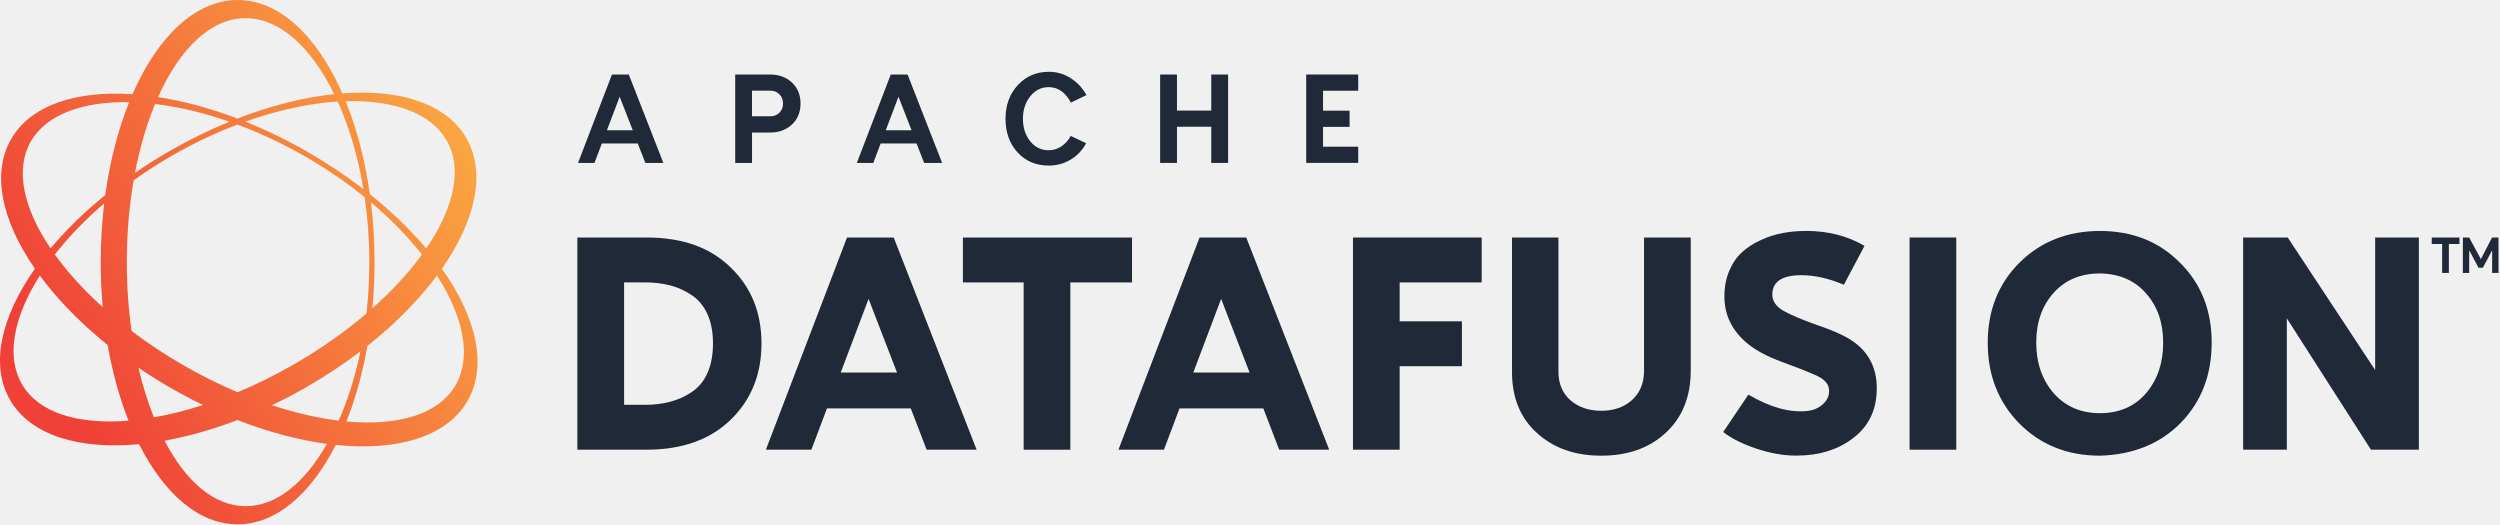
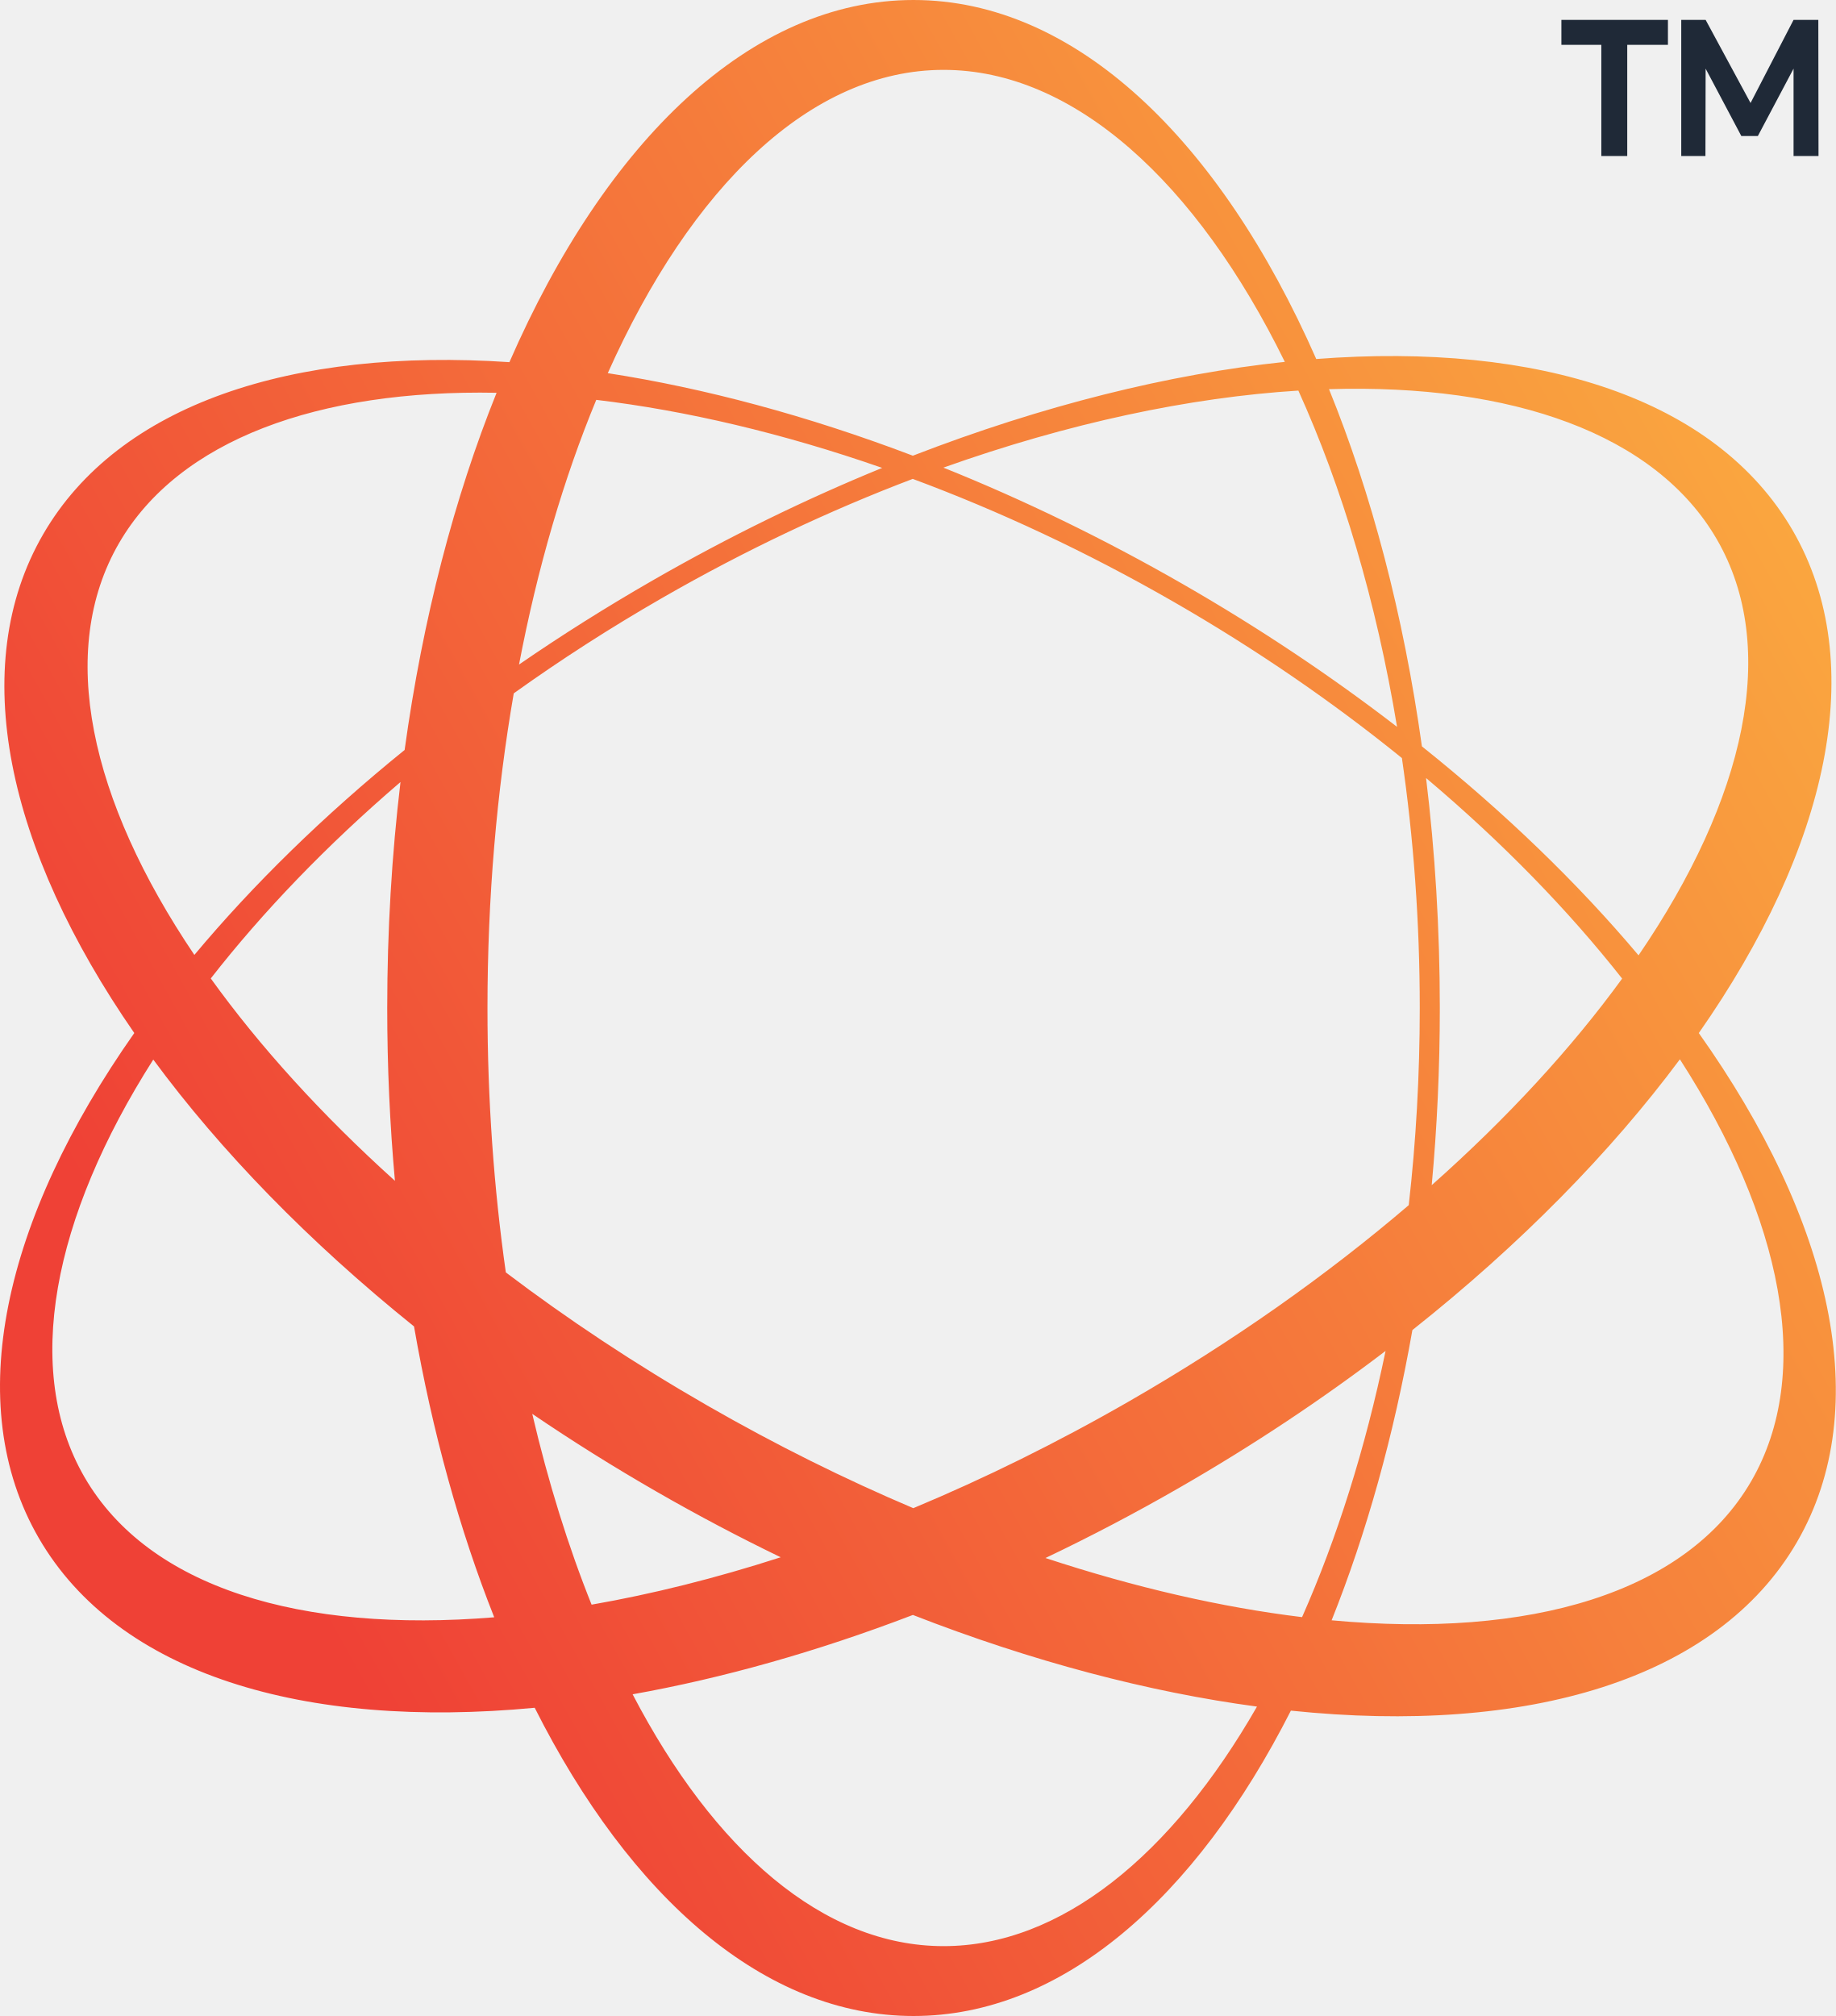
- <svg xmlns="http://www.w3.org/2000/svg" width="801" height="168" viewBox="0 0 801 168" fill="none">
-   <g clip-path="url(#clip0_1_181)">
-     <path fill-rule="evenodd" clip-rule="evenodd" d="M76.13 168C88.46 168 99.61 158.25 107.58 142.55C127.23 144.6 143.09 139.99 149.76 128.51C156.29 117.25 152.65 101.68 141.58 86.09C152.36 70.67 155.85 55.32 149.39 44.19C143.01 33.19 128.19 28.5 109.69 29.92C101.65 11.62 89.6 0 76.13 0C62.66 0 50.5 11.73 42.45 30.18C24.35 28.97 9.88 33.68 3.6 44.51C-2.81 55.56 0.59 70.78 11.19 86.09C0.3 101.57 -3.24 117.01 3.24 128.18C9.81 139.5 25.31 144.13 44.56 142.31C52.54 158.15 63.73 168 76.13 168ZM52.72 141.19C59.51 154.21 68.62 162.18 78.64 162.18C88.66 162.18 97.64 154.63 104.76 142.22C95.75 141.01 86.03 138.46 76.08 134.58C68.05 137.65 60.18 139.86 52.72 141.19ZM65.07 129.77C59.64 131.52 54.35 132.84 49.31 133.72C47.37 128.87 45.7 123.54 44.36 117.82C47.68 120.07 51.15 122.25 54.75 124.32C58.18 126.29 61.62 128.11 65.06 129.77H65.07ZM76.12 125.68C82.06 123.2 88.09 120.24 94.08 116.79C102.76 111.8 110.61 106.25 117.41 100.43C118.01 95.13 118.33 89.64 118.33 84C118.33 76.79 117.81 69.8 116.84 63.17C111.11 58.53 104.73 54.12 97.78 50.13C90.55 45.98 83.24 42.57 76.07 39.91C69.18 42.52 62.16 45.82 55.22 49.81C50.86 52.32 46.71 54.99 42.82 57.78C41.4 65.98 40.63 74.8 40.63 84C40.63 91.65 41.16 99.05 42.16 106.04C47.3 109.94 52.92 113.66 58.93 117.12C64.66 120.41 70.43 123.27 76.12 125.68ZM87.13 129.83C90.84 128.07 94.55 126.12 98.25 124C104.42 120.45 110.18 116.61 115.48 112.58C113.79 120.73 111.42 128.22 108.52 134.76C101.82 133.95 94.61 132.3 87.13 129.83ZM117.71 110.84C116.16 119.65 113.87 127.8 110.98 135.03C127.49 136.56 140.52 132.79 145.95 123.44C151.17 114.43 148.57 101.58 140 88.28C134.26 96.01 126.71 103.7 117.71 110.84ZM136.56 79.61C145.46 66.59 148.33 53.99 143.08 44.93C137.99 36.16 126.02 31.96 110.76 32.43C114.3 41.14 116.97 51.23 118.5 62.2C125.46 67.76 131.53 73.64 136.55 79.61H136.56ZM108.21 32.55C111.86 40.6 114.7 50.11 116.43 60.57C110.98 56.37 105.01 52.37 98.61 48.69C91.96 44.87 85.24 41.62 78.62 38.96C89.06 35.24 99.15 33.11 108.2 32.54L108.21 32.55ZM107.08 30.16C97.44 31.18 86.89 33.79 76.08 37.98C67.3 34.65 58.71 32.35 50.65 31.1C57.6 15.56 67.57 5.83 78.64 5.83C89.71 5.83 99.72 15.18 107.08 30.16ZM73.52 38.99C65.23 36.1 57.17 34.21 49.69 33.32C46.99 39.84 44.8 47.28 43.25 55.38C46.79 52.94 50.5 50.6 54.38 48.37C60.75 44.71 67.17 41.58 73.52 38.99ZM33.72 62.5C35.23 51.54 37.87 41.46 41.38 32.74C26.53 32.46 14.91 36.66 9.92 45.26C4.71 54.24 7.49 66.68 16.2 79.58C21.09 73.73 26.98 67.96 33.72 62.5ZM12.77 88.3C18.37 95.9 25.72 103.48 34.5 110.54C36.03 119.36 38.31 127.53 41.18 134.78C25.06 136.11 12.38 132.31 7.04 123.12C1.86 114.19 4.37 101.48 12.76 88.31L12.77 88.3ZM17.57 81.54C21.91 75.99 27.22 70.45 33.38 65.17C32.66 71.22 32.27 77.53 32.27 84C32.27 88.91 32.49 93.72 32.91 98.4C26.8 92.89 21.62 87.18 17.56 81.53L17.57 81.54ZM135.19 81.55C131 87.32 125.65 93.15 119.32 98.76C119.76 93.97 120 89.03 120 84C120 77.41 119.6 70.99 118.85 64.84C125.22 70.21 130.72 75.87 135.19 81.55Z" fill="url(#paint0_linear_1_181)" />
-     <path d="M204.34 45.97H192.83L190.47 52.2H185.2L196.07 23.88H201.47L212.54 52.2H206.78L204.34 45.97ZM202.74 41.74L198.54 30.99L194.46 41.74H202.73H202.74Z" fill="#1F2937" />
-     <path d="M235.55 23.88H246.82C249.59 23.88 251.9 24.73 253.73 26.44C255.57 28.14 256.49 30.38 256.49 33.15C256.49 35.92 255.57 38.2 253.73 39.9C251.89 41.6 249.59 42.46 246.82 42.46H240.95V52.21H235.56V23.89L235.55 23.88ZM240.94 37.26H246.85C248 37.26 248.96 36.87 249.73 36.1C250.5 35.3 250.89 34.32 250.89 33.14C250.89 31.96 250.5 31 249.73 30.22C248.98 29.45 248.02 29.06 246.85 29.06H240.94V37.25V37.26Z" fill="#1F2937" />
-     <path d="M293.67 45.97H282.16L279.8 52.2H274.53L285.4 23.88H290.79L301.86 52.2H296.1L293.66 45.97H293.67ZM292.07 41.74L287.87 30.99L283.79 41.74H292.06H292.07Z" fill="#1F2937" />
-     <path d="M335.99 23C338.57 23 340.92 23.68 343.02 25.04C345.15 26.37 346.84 28.18 348.1 30.47L343.1 32.87C341.37 29.57 339 27.92 335.99 27.92C333.62 27.92 331.65 28.91 330.07 30.88C328.53 32.82 327.75 35.22 327.75 38.07C327.75 40.92 328.52 43.32 330.07 45.26C331.62 47.18 333.59 48.14 335.99 48.14C337.45 48.14 338.81 47.73 340.07 46.9C341.32 46.05 342.32 44.93 343.07 43.54L347.99 45.9C346.79 48.14 345.13 49.89 342.99 51.17C340.86 52.42 338.53 53.05 336 53.05C331.95 53.05 328.63 51.65 326.05 48.86C323.47 46.04 322.17 42.44 322.17 38.07C322.17 33.7 323.48 30.13 326.09 27.28C328.73 24.43 332.03 23.01 336 23.01L335.99 23Z" fill="#1F2937" />
-     <path d="M393.49 52.2H388.09V40.61H377.1V52.2H371.71V23.88H377.1V35.43H388.09V23.88H393.49V52.2Z" fill="#1F2937" />
-     <path d="M435.17 29.07H423.9V35.46H432.41V40.65H423.9V47H435.17V52.19H418.51V23.87H435.17V29.06V29.07Z" fill="#1F2937" />
-     <path d="M185 76.1H207.25C218.63 76.1 227.58 79.3 234.1 85.69C240.69 92.02 243.98 100.14 243.98 110.04C243.98 119.94 240.69 128.1 234.1 134.49C227.51 140.88 218.53 144.08 207.15 144.08H184.99V76.1H185ZM199.96 90.49V129.7H206.67C209.55 129.7 212.2 129.38 214.63 128.74C217.12 128.1 219.43 127.08 221.54 125.67C223.71 124.26 225.41 122.25 226.62 119.63C227.83 116.95 228.44 113.75 228.44 110.04C228.44 106.33 227.83 103.17 226.62 100.55C225.4 97.93 223.71 95.92 221.54 94.51C219.43 93.1 217.16 92.08 214.73 91.44C212.3 90.8 209.61 90.48 206.67 90.48H199.96V90.49Z" fill="#1F2937" />
-     <path d="M291.82 130.85H264.96L259.97 144.08H245.39L271.38 76.1H286.34L312.91 144.08H296.89L291.81 130.85H291.82ZM287.4 119.35L278.29 95.76L269.37 119.35H287.4Z" fill="#1F2937" />
-     <path d="M362.7 90.49H342.94V144.09H327.98V90.49H308.51V76.11H362.7V90.49Z" fill="#1F2937" />
-     <path d="M404.77 130.85H377.92L372.93 144.08H358.35L384.34 76.1H399.3L425.87 144.08H409.85L404.77 130.85ZM400.36 119.35L391.25 95.76L382.33 119.35H400.36Z" fill="#1F2937" />
-     <path d="M474.73 90.49H448.45V102.95H468.4V117.33H448.45V144.08H433.49V76.1H474.73V90.48V90.49Z" fill="#1F2937" />
-     <path d="M541.71 76.1V118.96C541.65 127.27 538.96 133.85 533.65 138.71C528.41 143.57 521.53 146 513.03 146C504.53 146 497.78 143.57 492.41 138.71C487.04 133.85 484.39 127.27 484.45 118.96V76.1H499.32V119.05C499.32 122.88 500.6 125.95 503.16 128.25C505.78 130.49 509.08 131.61 513.04 131.61C517 131.61 520.27 130.49 522.82 128.25C525.38 125.95 526.69 122.88 526.75 119.05V76.1H541.71Z" fill="#1F2937" />
-     <path d="M578.69 73.99C585.72 73.99 591.96 75.59 597.39 78.78L590.77 91.24C585.98 89.19 581.43 88.17 577.15 88.17C570.95 88.17 567.85 90.25 567.85 94.4C567.85 96.45 569.03 98.17 571.4 99.58C573.83 100.92 577.28 102.39 581.76 103.99C586.3 105.52 589.72 106.96 592.02 108.3C598.22 111.88 601.32 117.25 601.32 124.41C601.32 131.12 598.86 136.4 593.93 140.23C589.01 144.07 582.87 145.98 575.52 145.98C571.36 145.98 567.05 145.21 562.57 143.68C558.09 142.15 554.61 140.39 552.12 138.41L560.18 126.43C567.02 130.46 573.22 132.21 578.79 131.7C580.96 131.51 582.76 130.74 584.16 129.4C585.63 128.06 586.24 126.43 585.98 124.51C585.72 122.72 584.22 121.25 581.47 120.1C578.72 118.89 575.14 117.48 570.73 115.88C566.38 114.28 562.83 112.4 560.08 110.22C555.03 106.13 552.5 101.05 552.5 94.98C552.5 91.98 553.01 89.26 554.03 86.83C555.05 84.4 556.4 82.42 558.06 80.89C559.79 79.29 561.8 77.98 564.1 76.96C566.4 75.87 568.77 75.11 571.2 74.66C573.63 74.21 576.12 73.99 578.68 73.99H578.69Z" fill="#1F2937" />
-     <path d="M626.79 144.08H611.83V76.1H626.79V144.08Z" fill="#1F2937" />
-     <path d="M647.04 84.16C653.88 77.38 662.48 74 672.84 74C683.2 74 691.73 77.39 698.45 84.16C705.23 90.87 708.62 99.4 708.62 109.76C708.62 120.12 705.33 128.68 698.74 135.45C692.15 142.16 683.52 145.68 672.84 146C662.48 146 653.88 142.58 647.04 135.74C640.26 128.84 636.87 120.21 636.87 109.85C636.87 99.49 640.26 90.93 647.04 84.15V84.16ZM672.84 87.61C666.64 87.61 661.68 89.69 657.97 93.84C654.26 97.99 652.41 103.3 652.41 109.76C652.41 116.22 654.26 121.62 657.97 125.96C661.74 130.24 666.7 132.38 672.84 132.38C678.98 132.38 683.96 130.24 687.61 125.96C691.25 121.68 693.08 116.31 693.08 109.85C693.08 103.39 691.26 98.12 687.61 94.03C684.03 89.88 679.11 87.73 672.84 87.61Z" fill="#1F2937" />
-     <path d="M775 144.08H759.65L732.7 101.99V144.08H718.7V76.1H732.99L761 118.57V76.1H775V144.08Z" fill="#1F2937" />
-     <path d="M788.01 78.18H784.62V87.44H782.46V78.18H779.13V76.1H788.01V78.18ZM800.56 87.45H798.48V80.17L795.5 85.79H794.12L791.14 80.17L791.12 87.45H789.1V76.11H791.13L794.87 83.04L798.45 76.11H800.51L800.53 87.45H800.56Z" fill="#1F2937" />
-   </g>
+ <svg xmlns="http://www.w3.org/2000/svg" width="153" height="168" viewBox="0 0 153 168" fill="none">
+   <path fill-rule="evenodd" clip-rule="evenodd" d="M76.134 168C88.469 168 99.615 158.249 107.584 142.553C127.231 144.598 143.098 139.996 149.76 128.509C156.288 117.253 152.646 101.683 141.581 86.088C152.361 70.666 155.851 55.316 149.395 44.185C143.015 33.185 128.195 28.499 109.697 29.917C101.651 11.623 89.601 0 76.134 0C62.602 0 50.502 11.735 42.456 30.18C24.354 28.968 9.887 33.677 3.605 44.509C-2.806 55.562 0.591 70.774 11.192 86.086C0.305 101.573 -3.243 117.007 3.24 128.185C9.806 139.506 25.311 144.139 44.563 142.314C52.541 158.15 63.737 168 76.134 168ZM52.723 141.192C59.513 154.212 68.624 162.178 78.64 162.178C88.391 162.178 97.644 154.628 104.759 142.216C95.75 141.011 86.025 138.458 76.081 134.579C68.056 137.653 60.182 139.861 52.723 141.192ZM65.066 129.772C59.636 131.524 54.349 132.843 49.304 133.722C47.36 128.877 45.695 123.542 44.358 117.82C47.674 120.075 51.143 122.249 54.751 124.322C58.18 126.293 61.625 128.11 65.066 129.772ZM76.115 125.681C82.055 123.201 88.081 120.236 94.071 116.793C102.753 111.803 110.601 106.248 117.406 100.431C118.007 95.133 118.325 89.636 118.325 84C118.325 76.788 117.804 69.803 116.837 63.172C111.111 58.531 104.726 54.126 97.778 50.133C90.55 45.978 83.238 42.572 76.069 39.908C69.176 42.522 62.161 45.821 55.222 49.809C50.857 52.318 46.714 54.989 42.817 57.779C41.399 65.975 40.626 74.802 40.626 84C40.626 91.651 41.161 99.046 42.157 106.035C47.301 109.933 52.915 113.66 58.929 117.117C64.66 120.411 70.425 123.268 76.115 125.681ZM87.131 129.834C90.838 128.069 94.553 126.123 98.249 123.999C104.42 120.452 110.183 116.612 115.475 112.577C113.788 120.729 111.414 128.213 108.516 134.761C101.819 133.947 94.604 132.298 87.131 129.834ZM117.71 110.839C116.16 119.645 113.869 127.798 110.979 135.025C127.491 136.554 140.523 132.79 145.949 123.434C151.173 114.426 148.569 101.574 140.004 88.275C134.26 96.001 126.717 103.697 117.71 110.839ZM136.558 79.611C145.456 66.587 148.333 53.995 143.077 44.932C137.99 36.16 126.021 31.966 110.76 32.43C114.303 41.142 116.969 51.226 118.504 62.197C125.46 67.755 131.53 73.641 136.558 79.611ZM108.207 32.549C111.854 40.602 114.7 50.113 116.432 60.571C110.979 56.37 105.016 52.375 98.614 48.695C91.96 44.872 85.248 41.627 78.623 38.969C89.058 35.25 99.153 33.115 108.207 32.549ZM107.079 30.156C97.437 31.174 86.891 33.79 76.078 37.975C67.302 34.64 58.712 32.342 50.652 31.097C57.6 15.559 67.567 5.822 78.64 5.822C89.489 5.822 99.721 15.167 107.079 30.156ZM73.522 38.991C65.234 36.101 57.174 34.214 49.694 33.321C46.994 39.838 44.805 47.278 43.255 55.379C46.794 52.944 50.51 50.6 54.386 48.372C60.754 44.712 67.175 41.584 73.522 38.991ZM33.722 62.496C35.233 51.536 37.872 41.454 41.386 32.732C26.533 32.448 14.915 36.649 9.923 45.256C4.715 54.236 7.492 66.68 16.199 79.577C21.088 73.73 26.978 67.96 33.722 62.496ZM12.774 88.298C18.379 95.9 25.729 103.478 34.505 110.536C36.038 119.356 38.313 127.526 41.189 134.774C25.071 136.101 12.386 132.308 7.051 123.11C1.872 114.18 4.386 101.474 12.774 88.298ZM17.566 81.537C21.902 75.983 27.218 70.445 33.378 65.169C32.654 71.223 32.272 77.526 32.272 84C32.272 88.911 32.492 93.723 32.914 98.403C26.801 92.891 21.628 87.185 17.566 81.537ZM135.191 81.55C130.996 87.322 125.646 93.149 119.321 98.763C119.765 93.971 119.996 89.037 119.996 84C119.996 77.407 119.6 70.992 118.85 64.836C125.223 70.211 130.718 75.869 135.191 81.55Z" fill="url(#paint0_linear_1_164)" />
+   <path d="M139.008 3.736H135.616V13H133.456V3.736H130.128V1.656H139.008V3.736ZM151.557 13H149.477V5.72L146.501 11.336H145.125L142.149 5.72L142.133 13H140.117V1.656H142.149L145.893 8.584L149.477 1.656H151.541L151.557 13Z" fill="#1F2937" />
  <defs>
-     <linearGradient id="paint0_linear_1_181" x1="17.09" y1="117.74" x2="162.73" y2="36.78" gradientUnits="userSpaceOnUse">
-       <stop stop-color="#EF4137" />
-       <stop offset="1" stop-color="#FBB042" />
+     <linearGradient id="paint0_linear_1_164" x1="30.43" y1="141.748" x2="176.07" y2="60.787" gradientUnits="userSpaceOnUse">
+       <stop stop-color="#EF4136" />
+       <stop offset="1" stop-color="#FBB040" />
    </linearGradient>
-     <clipPath id="clip0_1_181">
-       <rect width="800.56" height="168" fill="white" />
-     </clipPath>
  </defs>
</svg>
